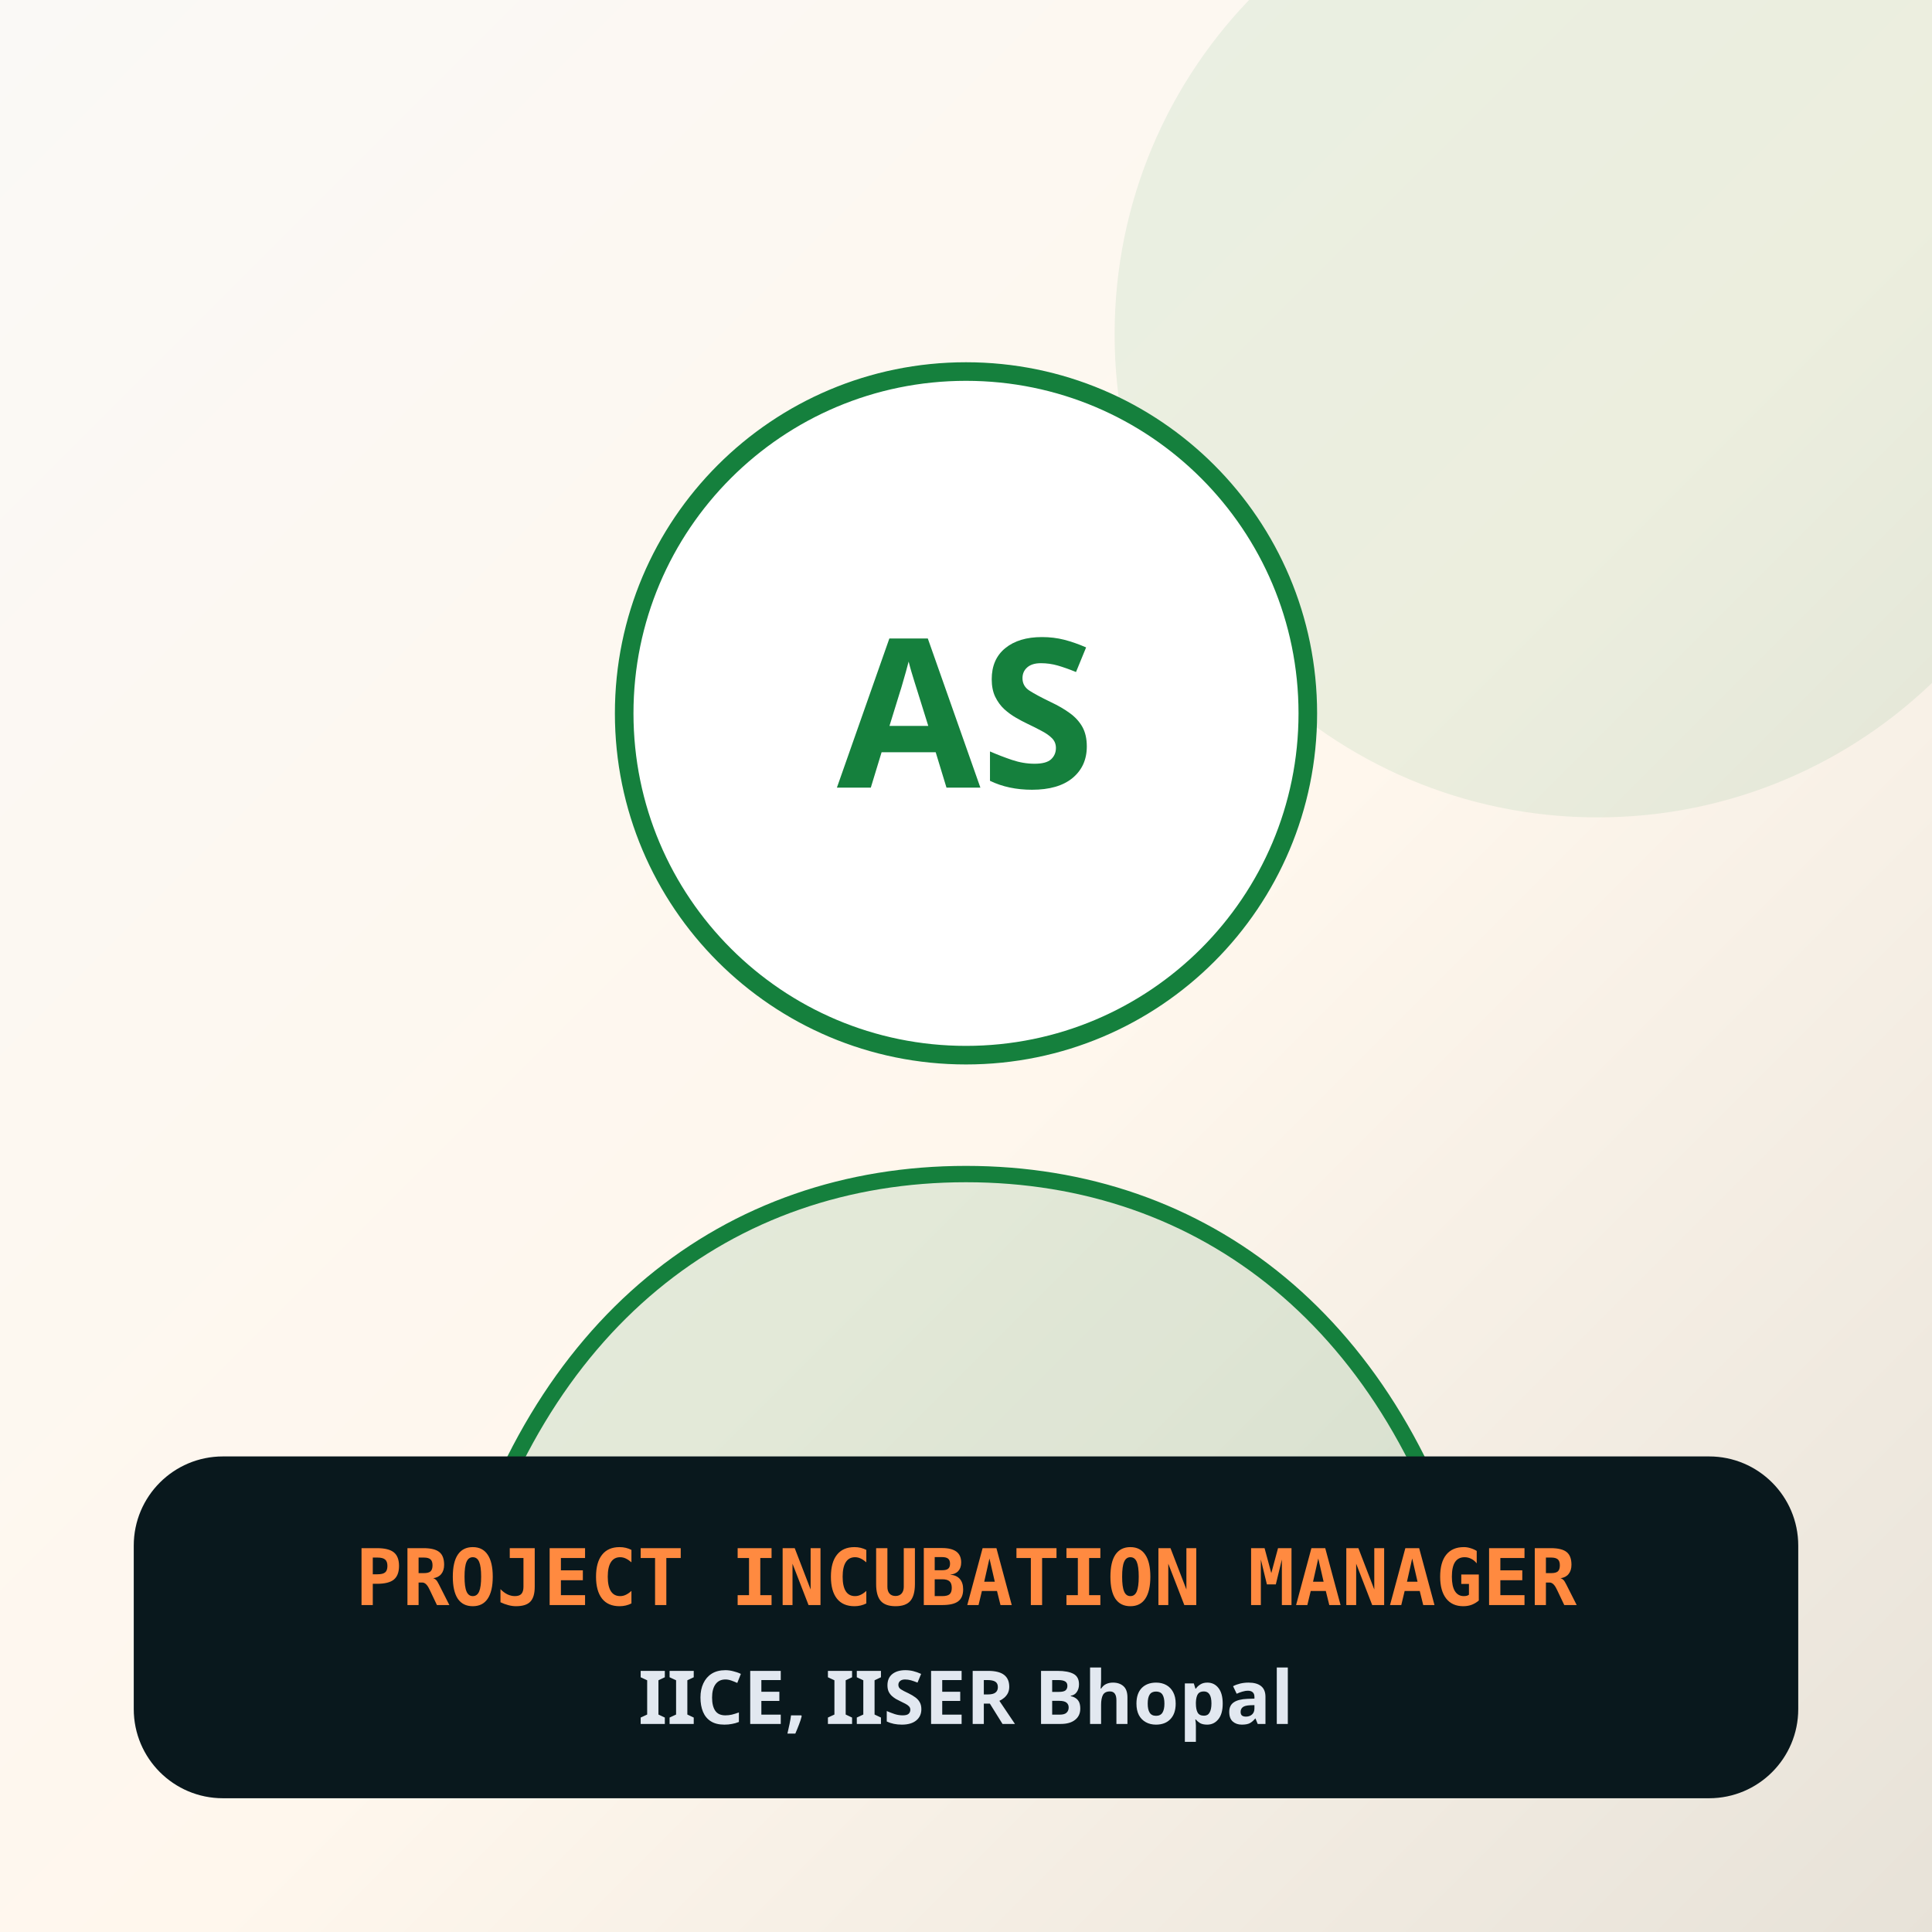
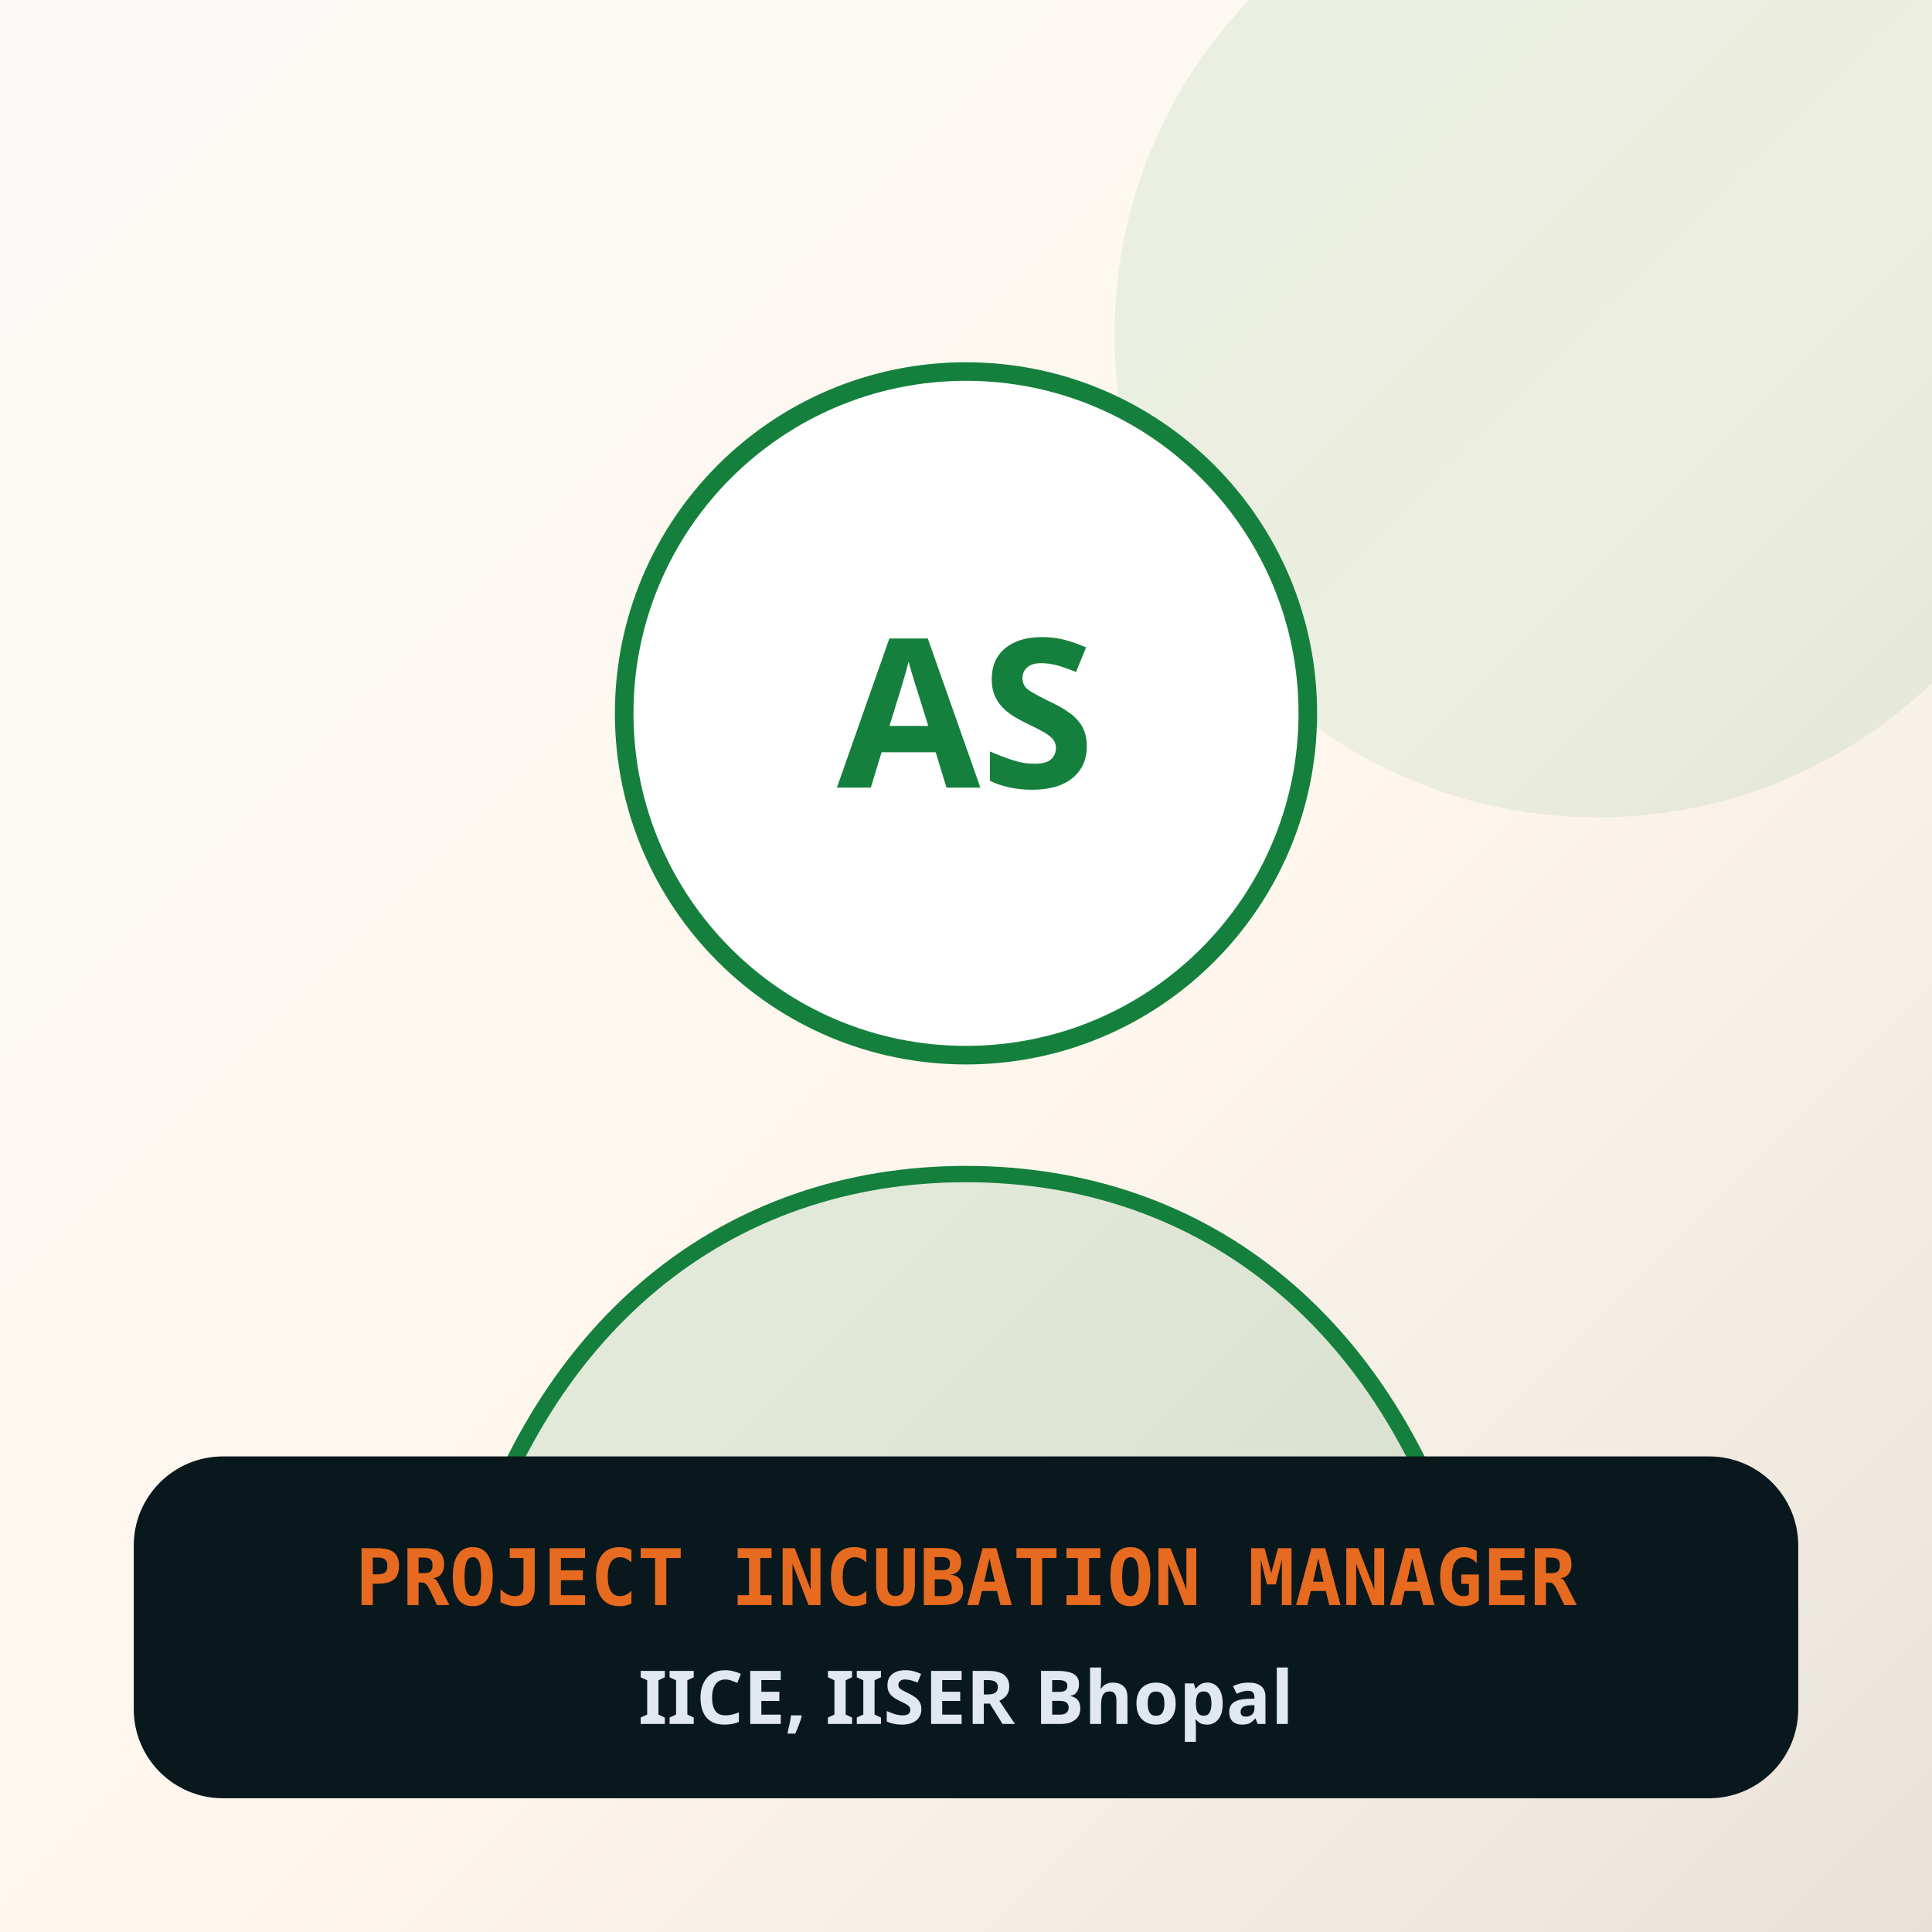
<svg xmlns="http://www.w3.org/2000/svg" viewBox="0 0 260 260" width="260" height="260">
  <defs>
    <linearGradient id="pbg-AS" x1="0" y1="0" x2="1" y2="1">
      <stop offset="0%" stop-color="#faf9f6" />
      <stop offset="55%" stop-color="#fff7ed" />
      <stop offset="100%" stop-color="#e7e2d8" />
    </linearGradient>
  </defs>
  <rect width="260" height="260" fill="url(#pbg-AS)" />
  <circle cx="215" cy="45" r="65" fill="#15803d" fill-opacity="0.08" />
  <circle cx="130" cy="96" r="46" fill="#ffffff" stroke="#15803d" stroke-width="2.5" />
  <text x="130" y="106" text-anchor="middle" font-family="'Plus Jakarta Sans', system-ui, sans-serif" font-size="28" font-weight="800" fill="#15803d">AS</text>
  <path d="M62 216c10-38 36-58 68-58s58 20 68 58" fill="#15803d" fill-opacity="0.12" stroke="#15803d" stroke-width="2.2" stroke-linecap="round" />
  <rect x="18" y="196" width="224" height="46" rx="12" fill="#09181d" />
-   <text x="130" y="216" text-anchor="middle" font-family="ui-monospace, monospace" font-size="10.5" font-weight="700" fill="#ff8a40">PROJECT INCUBATION MANAGER</text>
+   <text x="130" y="216" text-anchor="middle" font-family="ui-monospace, monospace" font-size="10.5" font-weight="700" fill="var(--t-accent, #e66a1f)">PROJECT INCUBATION MANAGER</text>
  <text x="130" y="232" text-anchor="middle" font-family="'Plus Jakarta Sans', system-ui, sans-serif" font-size="10" font-weight="600" fill="#e2e8f0">IICE, IISER Bhopal</text>
</svg>
